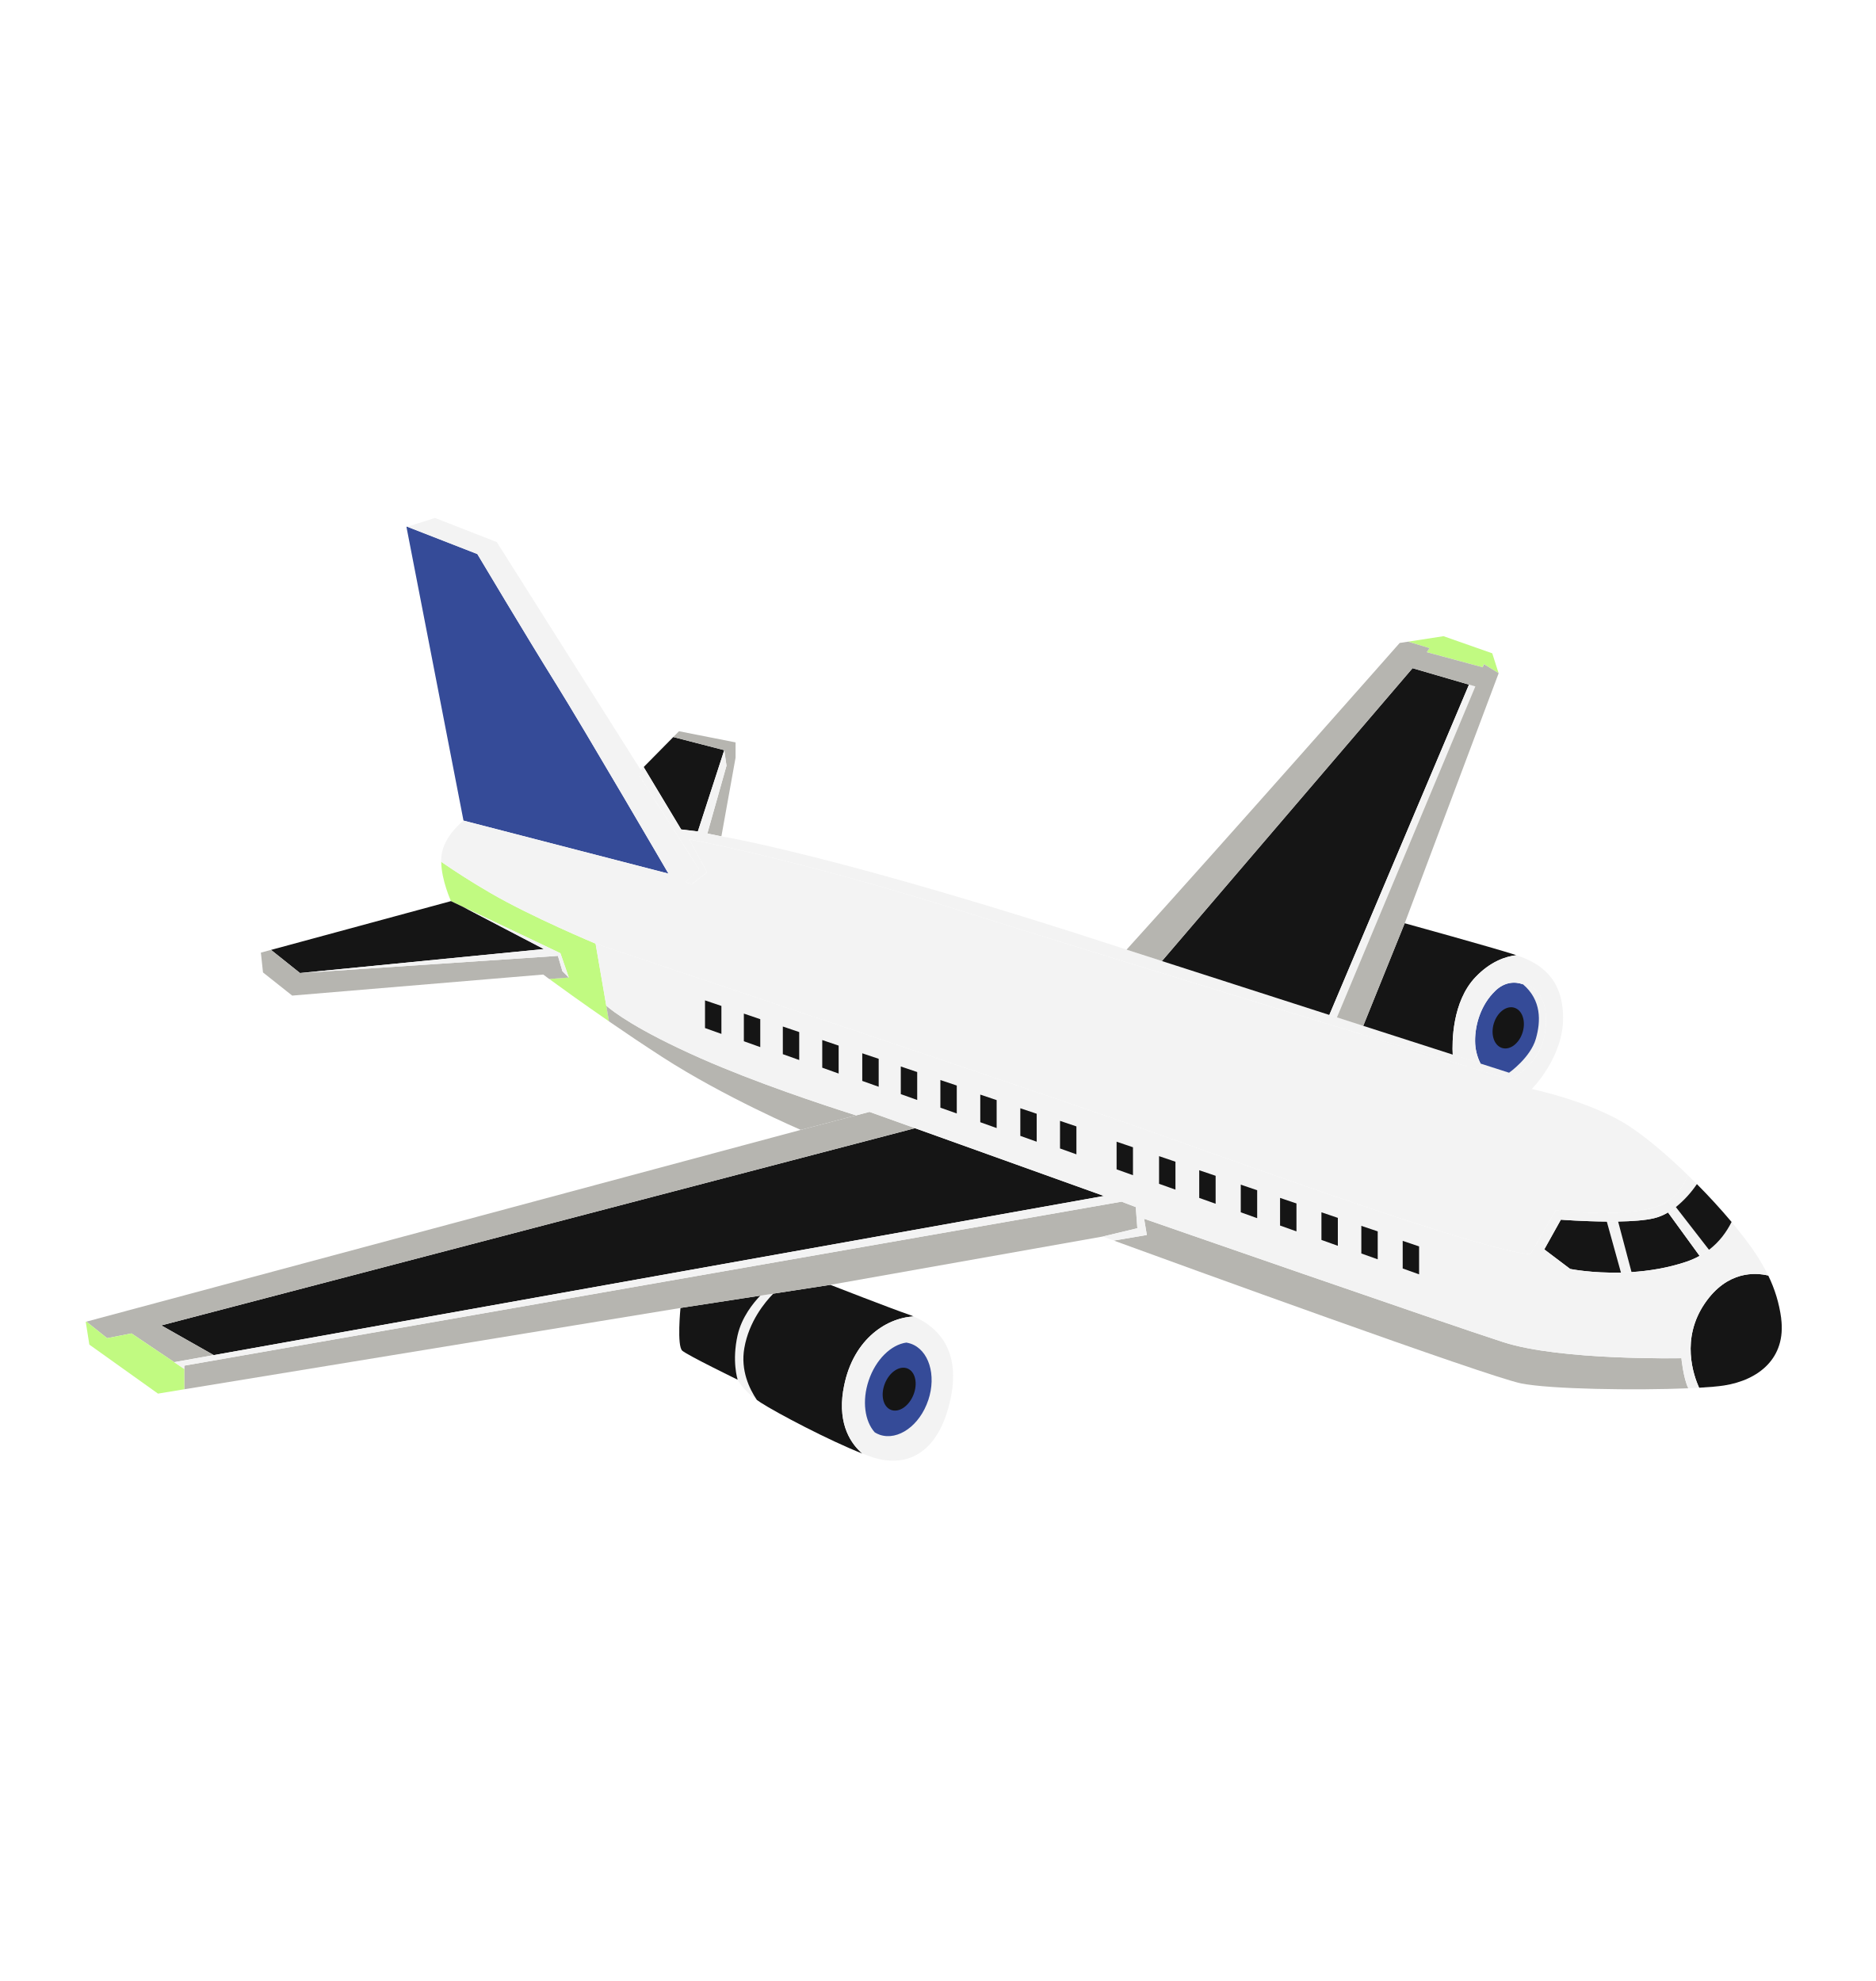
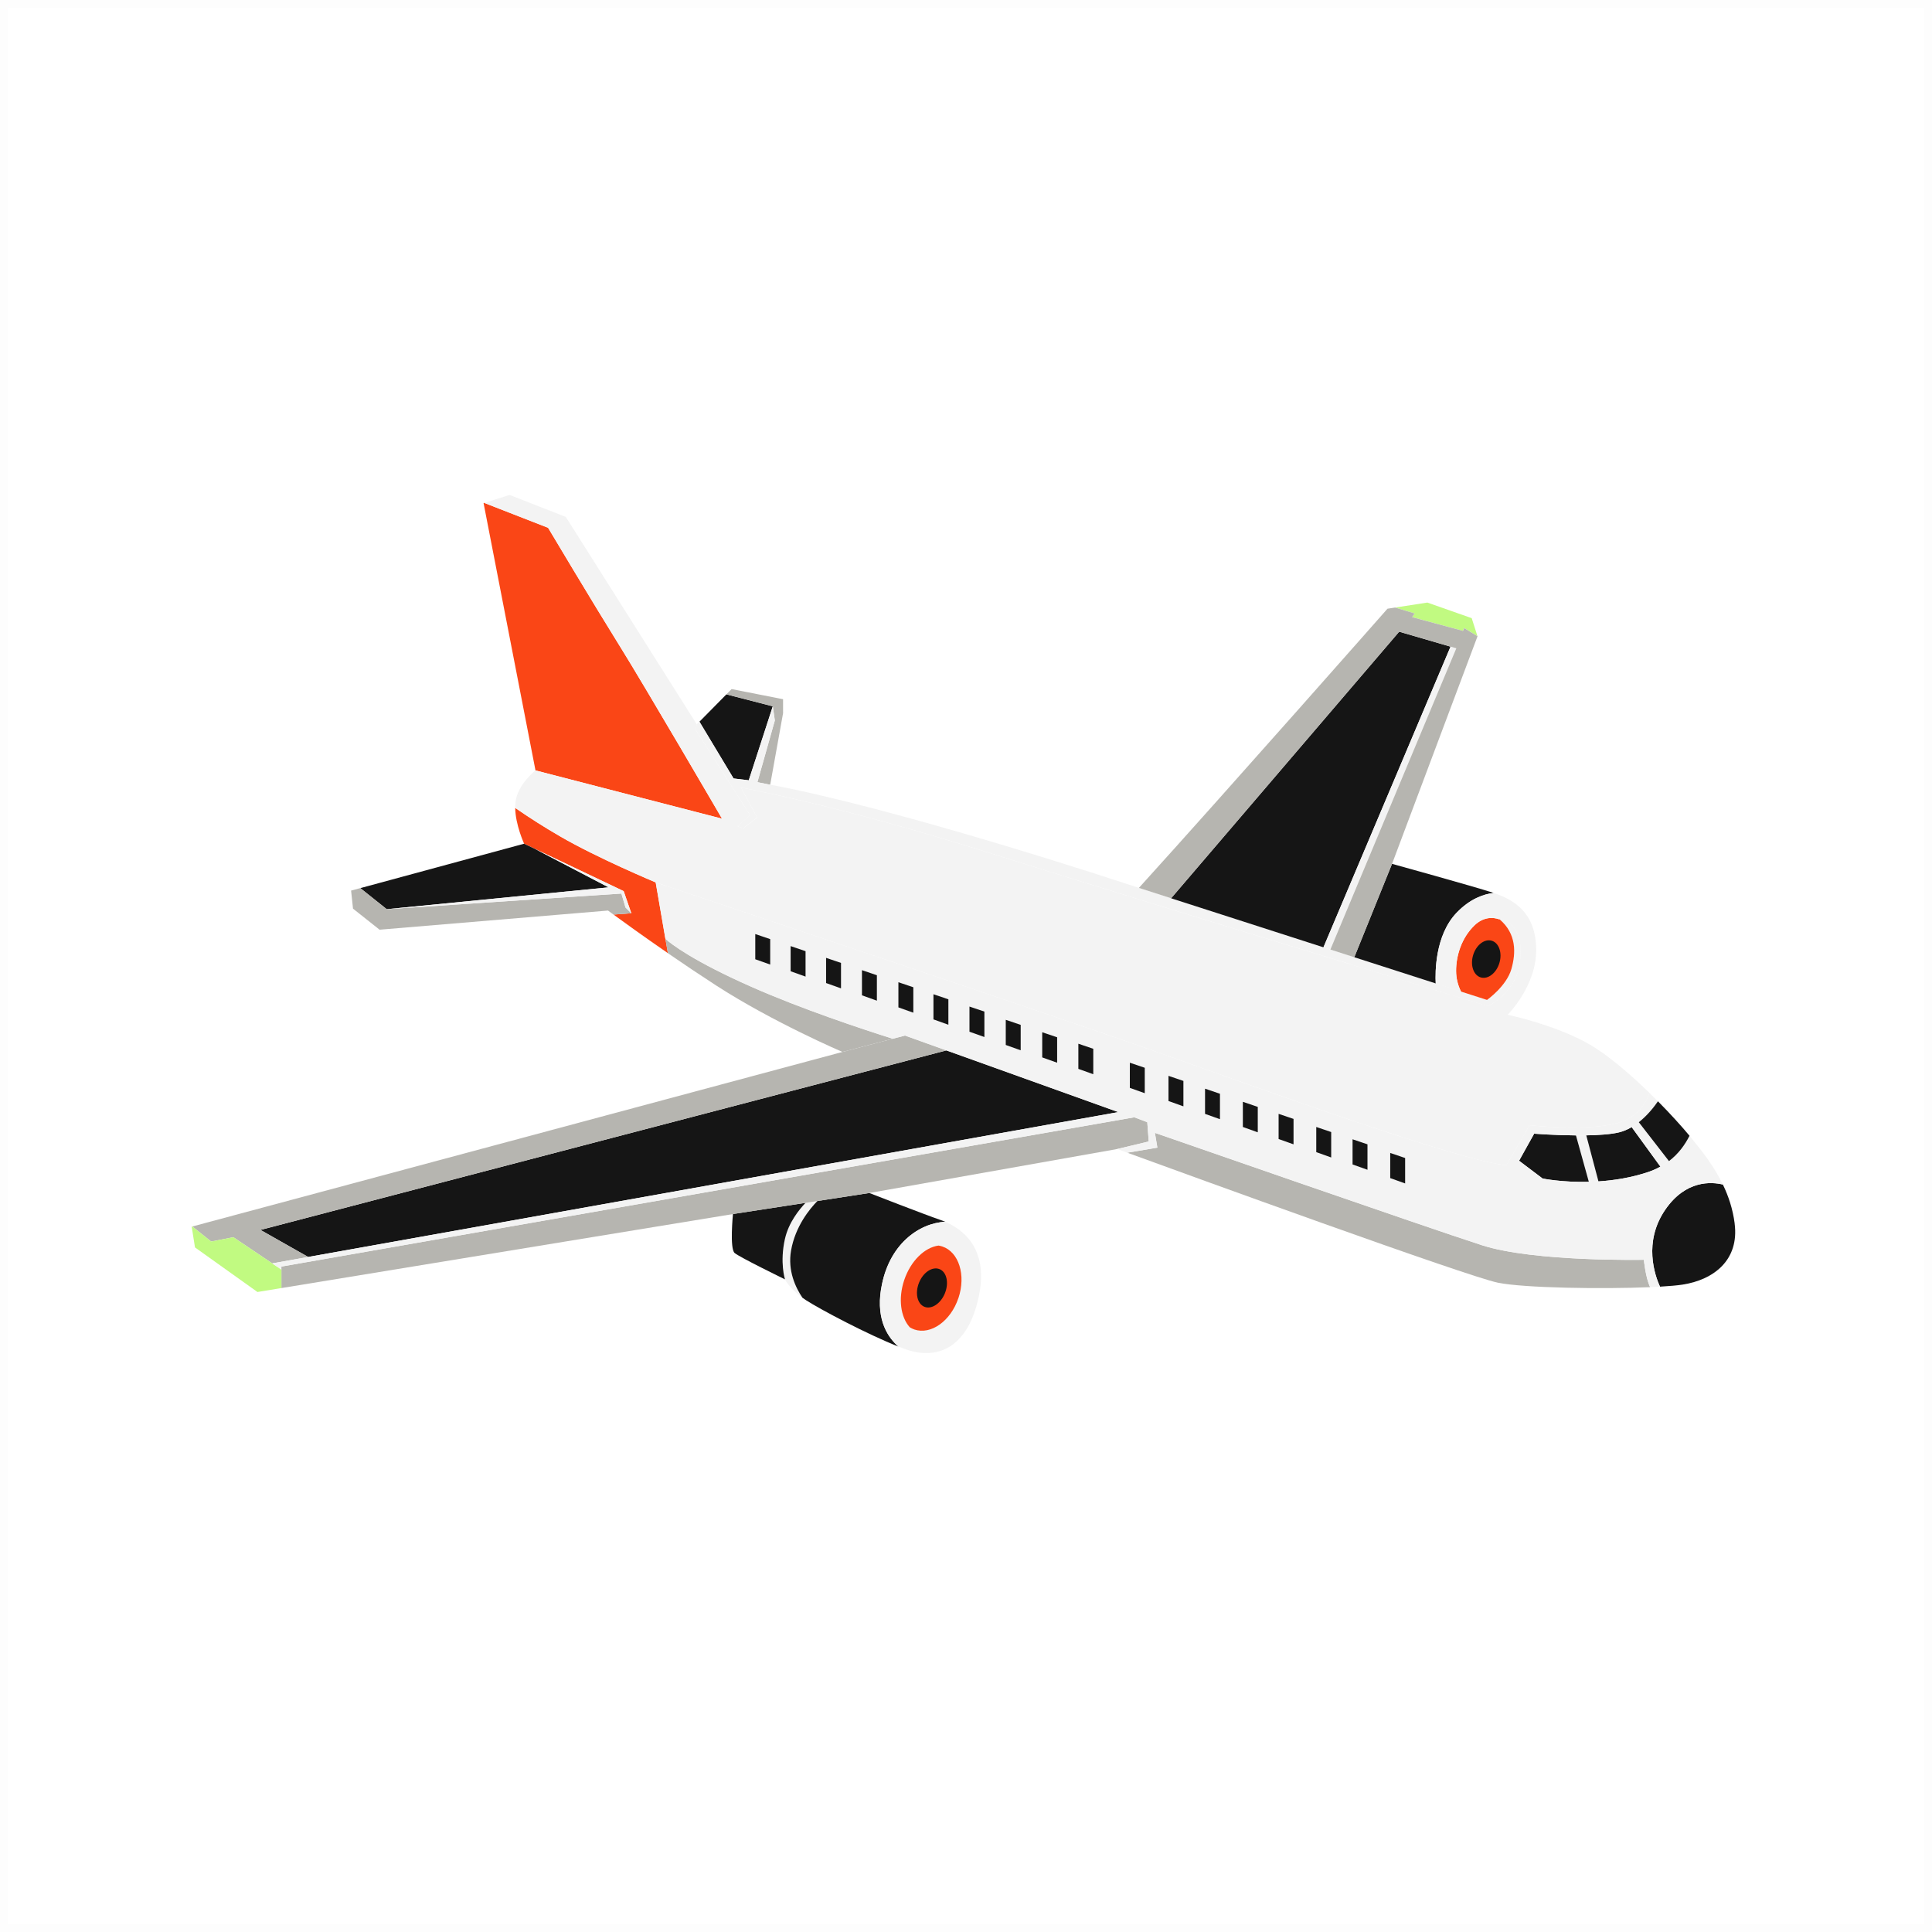
- <svg xmlns="http://www.w3.org/2000/svg" width="106" height="112" fill="none" viewBox="0 0 106 112">
-   <path fill="#f3f3f3" d="M42.075 76.217c.262-1.51 1.168-2.6 1.638-3.079l-.737.114c-.398.414-1.049 1.219-1.28 2.226-.339 1.49 0 2.531 0 2.531s.263.547 1.088 1.138c-.425-.627-.927-1.673-.709-2.93" />
-   <path fill="#151515" d="M41.697 75.477c.23-1.008.881-1.81 1.28-2.226l-4.512.695s-.213 2.148.102 2.42c.316.271 3.13 1.637 3.13 1.64 0 0-.34-1.04 0-2.532z" />
-   <path fill="#151515" d="M47.663 78.624c.444-2.802 2.369-4.113 3.985-4.195a4 4 0 0 0-.323-.123c-.903-.306-4.39-1.665-4.39-1.665l-3.224.497c-.471.48-1.376 1.57-1.638 3.079-.219 1.256.284 2.303.708 2.93q.105.077.221.153c.922.593 3.846 2.134 5.739 2.88-.604-.519-1.393-1.592-1.083-3.556z" />
-   <path fill="#f3f3f3" d="M51.648 74.429c-1.616.08-3.54 1.392-3.984 4.195-.31 1.964.478 3.037 1.082 3.555q.248.098.47.177c1.838.645 3.83.034 4.526-3.328.624-3.01-1.082-4.168-2.094-4.597z" />
-   <path fill="#f3f3f3" d="M51.878 75.959a1.44 1.44 0 0 0-.648-.056q.117.017.233.056c1.031.344 1.483 1.778 1.007 3.202-.475 1.424-1.7 2.3-2.732 1.957a1.4 1.4 0 0 1-.289-.138c.17.188.374.332.614.411 1.031.344 2.276-.593 2.778-2.092s.073-2.996-.96-3.34z" />
-   <path fill="#354b98" d="M52.47 79.164c.477-1.424.028-2.858-1.006-3.202-.078-.026-.155-.041-.233-.056-.859.117-1.73.952-2.13 2.149-.386 1.153-.219 2.303.346 2.928.093.056.187.102.29.138 1.03.344 2.256-.53 2.731-1.957z" />
-   <path fill="#c1fa81" d="m34.425 57.745-.757-4.396s-3.623-1.511-5.955-2.87a41 41 0 0 1-2.773-1.759c.012 1.052.553 2.226.553 2.226l.699.332 5.486 2.614.476 1.375-1.11.08c.573.42 1.823 1.325 3.38 2.398" />
-   <path fill="#151515" d="m12.08 76.614 50.323-8.999-10.68-3.831L9.118 74.935z" />
-   <path fill="#354b98" d="M31.404 38.625c-1.65-2.65-4.423-7.303-4.423-7.303l-3.965-1.545-.041.012 3.224 16.604 11.587 2.998s-4.73-8.116-6.38-10.766z" />
-   <path fill="#151515" d="m30.741 53.657-4.552-2.376-.699-.334-10.171 2.758 1.64 1.309z" />
-   <path fill="#b6b5b0" d="m64.201 68.243-.803-.305-52.98 9.271v1.337l28.047-4.597 8.471-1.308 15.399-2.732 1.955-.467zM7.433 75.387l2.414 1.625 2.233-.4-2.963-1.678 42.607-11.151-2.575-.923-3.962 1.041-40.302 10.82 1.17.935z" />
-   <path fill="#b6b5b0" d="M84.988 75.886c-3.242-1.044-20.315-6.98-20.315-6.98l.153.918-1.866.315c3.55 1.296 21.128 7.695 23.023 8.075 1.635.33 6.457.402 9.45.276-.283-.583-.39-1.7-.39-1.7s-6.813.14-10.055-.904" />
-   <path fill="#151515" d="M100.683 74.535a7.8 7.8 0 0 0-.733-2.42c-.706-.17-2.308-.292-3.581 1.567-1.376 2.008-.64 4.084-.326 4.777.59-.034 1.08-.077 1.41-.128 1.954-.306 3.521-1.541 3.227-3.796z" />
-   <path fill="#c1fa81" d="m9.848 77.012-2.415-1.625-1.378.269-1.17-.935-.038.01.203 1.29 3.88 2.77 1.488-.246v-1.15z" />
-   <path fill="#b6b5b0" d="m31.535 54.042-14.576.971-1.64-1.31-.573.155.12 1.121 1.65 1.309 14.19-1.19.337.25 1.109-.08-.362-.361-.255-.867z" />
-   <path fill="#f3f3f3" d="m26.19 51.281 4.552 2.376-13.783 1.357 14.577-.972.254.868.362.36-.476-1.375z" />
-   <path fill="#151515" d="M51.633 78.86c.258-.646.105-1.314-.34-1.491-.446-.177-1.017.203-1.274.85-.258.645-.106 1.313.34 1.49s1.016-.203 1.274-.85" />
-   <path fill="#f3f3f3" d="m90.827 69.061.8 2.885q.288-.008.595-.027c-.139-.508-.612-2.3-.758-2.86q-.317.005-.635.002z" />
-   <path fill="#151515" d="M93.504 68.873c-.517.123-1.267.174-2.04.186.149.562.62 2.352.758 2.86.963-.062 2.038-.227 3.101-.585q.407-.14.747-.33l-1.786-2.456a2.9 2.9 0 0 1-.783.325zM88.229 68.957l-.937 1.68 1.463 1.105s1.206.245 2.87.206l-.8-2.885c-1.352-.01-2.6-.106-2.6-.106z" />
-   <path fill="#f3f3f3" d="m94.286 68.548 1.786 2.456q.288-.157.532-.344c-.335-.426-1.585-2.044-1.874-2.415a4 4 0 0 1-.441.303z" />
-   <path fill="#b6b5b0" d="m34.27 56.854.152.891c.92.635 1.946 1.325 3.002 2.008 3.52 2.277 7.842 4.128 7.842 4.128l-.083.021 3.208-.843c-1.941-.615-5.666-1.85-8.77-3.22-3.612-1.597-4.978-2.653-5.354-2.985z" />
-   <path fill="#f3f3f3" d="M98.001 69.238a3 3 0 0 0-.126-.15 4.5 4.5 0 0 1-1.276 1.575 4.544 4.544 0 0 1-1.279.674c-1.063.358-2.137.522-3.1.585q-.307.019-.595.027c-1.665.041-2.87-.206-2.87-.206l-1.464-1.105.937-1.68s1.247.097 2.599.106q.317 0 .635-.002c.774-.012 1.524-.063 2.038-.187.28-.067.541-.182.784-.324a4 4 0 0 0 .442-.303c.553-.433.965-.971 1.189-1.3q-.255-.26-.524-.522c-.195.58-.7 1.507-1.993 1.87-1.938.543-5.461.136-5.461.136l-1.43 2.48c-2.824-.22-15.636-4.873-21.863-7.082-6.226-2.206-30.981-10.478-30.981-10.478l.604 3.505c.376.332 1.742 1.388 5.355 2.984 3.104 1.37 6.829 2.606 8.77 3.221l.755-.198 2.574.922 10.68 3.832-50.324 8.998-2.232.4.57.383v-.187l52.98-9.272.803.306.09 1.196-1.956.468.626.227 1.866-.315-.153-.918s17.073 5.937 20.315 6.981 10.055.903 10.055.903.107 1.115.39 1.7l.612-.028c-.315-.693-1.05-2.769.326-4.777 1.273-1.86 2.875-1.737 3.58-1.567-.523-1.09-1.242-2.015-1.948-2.88z" />
-   <path fill="#151515" d="M94.729 68.245c.288.373 1.538 1.989 1.873 2.415.59-.45.995-1.012 1.276-1.574a35 35 0 0 0-1.96-2.141 6 6 0 0 1-1.19 1.3M39.851 56.558v1.565l.927.33v-1.58zM42.047 57.306v1.563l.927.331v-1.579zM44.25 58.036V59.6l.926.33v-1.58zM46.478 58.801v1.563l.927.331v-1.579zM48.74 59.55v1.562l.928.33v-1.58zM50.918 60.296v1.562l.927.332v-1.58zM53.155 61.061v1.563l.927.329v-1.58zM55.41 61.885v1.562l.926.33v-1.58zM57.674 62.657v1.562l.926.33v-1.58zM59.918 63.37v1.561l.927.332v-1.579zM63.116 64.549v1.562l.926.332v-1.58zM65.516 65.365v1.563l.927.331V65.68zM67.787 66.162v1.565l.927.329v-1.58zM70.135 66.977v1.563l.927.332v-1.58zM72.356 67.726v1.563l.927.329v-1.579zM74.695 68.54v1.562l.927.332v-1.579zM76.95 69.306v1.562l.926.33v-1.58zM79.288 70.154v1.562l.927.332v-1.58zM39.448 47.01l1.492-4.597-2.882-.743-1.675 1.698 2.121 3.529z" />
-   <path fill="#b6b5b0" d="m39.984 47.126.793.16.801-4.45v-.864l-3.198-.63-.323.327 2.883.744.126.879z" />
-   <path fill="#f3f3f3" d="m39.523 49.164-.767.688.318.153.893-.688-1.007-1.86s5.916 1.053 15.546 4.093 30.846 9.475 30.846 9.475 1.718-.799 1.972-2.65c.255-1.85-.407-2.598-1.462-2.904 1.276.918 1.259 2.19.953 3.26s-1.514 1.919-1.514 1.919l-21.625-6.964c-16.4-5.367-22.899-6.401-22.899-6.401l-.796-.163 1.085-3.834-.129-.879-1.492 4.597-.944-.114-2.12-3.529-.163.165-.078.332 3.383 5.3z" />
-   <path fill="#f3f3f3" d="M85.352 61.027s1.718-.8 1.973-2.65-.408-2.599-1.463-2.904c1.276.918 1.259 2.19.953 3.26s-1.514 1.919-1.514 1.919l-8.248-2.655-.181.447c4.891 1.493 8.478 2.58 8.478 2.58z" />
-   <path fill="#151515" d="m83.034 38.707-3.19-.93-14.166 16.558 9.463 3.047zM83.406 55.239c.842-.882 1.697-1.165 2.31-1.236l-.039-.012c-1.3-.421-6.277-1.794-6.277-1.794l-2.344 5.8 5.06 1.628c-.037-.686-.045-2.989 1.29-4.386" />
-   <path fill="#354b98" d="M84.522 56.016c-.823.79-1.15 1.928-1.143 2.844a2.86 2.86 0 0 0 .309 1.271l1.613.518s1.208-.85 1.514-1.918c.287-1.003.32-2.182-.725-3.08-.469-.178-1.053-.134-1.57.362z" />
-   <path fill="#f3f3f3" d="M92.131 63.697c-2.13-1.415-5.549-2.127-5.549-2.127s1.798-1.782 1.774-4.062c-.024-2.257-1.351-3.078-2.64-3.502-.614.07-1.468.354-2.31 1.235-1.335 1.398-1.327 3.701-1.29 4.387l1.574.506a2.8 2.8 0 0 1-.308-1.272c-.007-.918.317-2.054 1.143-2.843.517-.497 1.101-.543 1.57-.363a3 3 0 0 0-.229-.18c1.056.306 1.719 1.054 1.464 2.904s-1.973 2.65-1.973 2.65-3.586-1.088-8.478-2.58c-3.497-1.065-7.658-2.34-11.66-3.57a1699 1699 0 0 1-10.708-3.325c-9.628-3.04-15.546-4.093-15.546-4.093l1.007 1.86-.893.688-.318-.153.767-.688-3.383-5.3.078-.331-8.141-12.89-3.492-1.364-1.572.496 3.965 1.546s2.773 4.652 4.423 7.302 6.38 10.766 6.38 10.766l-11.587-2.998s-1.097.84-1.242 1.962q-.021.177-.02.366c.595.414 1.524 1.029 2.774 1.758 2.332 1.359 5.954 2.87 5.954 2.87S58.42 61.624 64.647 63.83c6.226 2.207 19.038 6.862 21.862 7.082l1.43-2.48s3.52.407 5.462-.135c1.296-.364 1.798-1.292 1.992-1.87-1.046-1.018-2.206-2.03-3.262-2.728z" />
-   <path fill="#151515" d="M86.069 58.357c.19-.63-.022-1.249-.472-1.384-.45-.136-.97.264-1.16.894-.189.629.022 1.248.473 1.384s.97-.266 1.159-.894" />
-   <path fill="#f3f3f3" d="m83.034 38.708-7.893 18.674.427.136 7.823-18.708z" />
-   <path fill="#c1fa81" d="m81.593 35.968-1.999.31 1.208.366-.152.227 3.151.855.076-.179.83.509-.357-1.12z" />
-   <path fill="#b6b5b0" d="m83.802 37.726-3.152-.853.153-.23-1.209-.365-.475.072s-9.927 11.26-15.44 17.34l2.002.644 14.166-16.557 3.19.93.357.102-7.823 18.71 1.488.48 2.344-5.801 5.31-14.138-.83-.508-.078.179z" />
+ <svg xmlns="http://www.w3.org/2000/svg" width="240" height="240" fill="none" viewBox="0 0 240 240">
+   <path stroke="#000" stroke-opacity=".01" d="M.5.5h239v239H.5z" />
+   <path fill="#f3f3f3" d="M98.272 155.35c.524-3.018 2.334-5.198 3.276-6.157l-1.476.227c-.796.828-2.096 2.437-2.557 4.452-.68 2.979 0 5.062 0 5.062s.524 1.095 2.174 2.277c-.85-1.254-1.854-3.347-1.417-5.861" />
+   <path fill="#151515" d="M97.516 153.87c.46-2.016 1.761-3.619 2.557-4.452l-9.021 1.39s-.427 4.297.203 4.84c.631.543 6.26 3.274 6.26 3.279 0 0-.678-2.078 0-5.063z" />
+   <path fill="#151515" d="M109.448 160.164c.888-5.605 4.736-8.225 7.968-8.389a8 8 0 0 0-.645-.248c-1.805-.611-8.779-3.328-8.779-3.328l-6.45.993c-.941.959-2.751 3.139-3.275 6.157-.437 2.514.567 4.607 1.417 5.861q.21.154.441.306c1.844 1.187 7.692 4.268 11.478 5.759-1.209-1.036-2.786-3.182-2.165-7.111z" />
+   <path fill="#f3f3f3" d="M117.417 151.773c-3.232.161-7.08 2.786-7.968 8.391-.622 3.929.956 6.075 2.164 7.111q.496.195.942.354c3.673 1.289 7.658.067 9.05-6.656 1.248-6.022-2.164-8.337-4.188-9.194z" />
+   <path fill="#f3f3f3" d="M117.877 154.834a2.9 2.9 0 0 0-1.295-.113c.155.025.31.059.466.113 2.062.688 2.965 3.555 2.014 6.404-.952 2.847-3.402 4.601-5.465 3.914a2.8 2.8 0 0 1-.577-.277c.339.378.747.664 1.227.824 2.063.688 4.553-1.187 5.557-4.186s.146-5.991-1.922-6.679z" />
+   <path fill="#fa4616" d="M119.063 161.244c.951-2.849.053-5.717-2.014-6.404-.155-.053-.311-.082-.466-.111-1.718.232-3.46 1.903-4.261 4.297-.772 2.305-.437 4.606.694 5.856.185.112.374.204.578.276 2.062.688 4.513-1.061 5.464-3.914zM82.97 118.407l-1.513-8.793s-7.246-3.023-11.91-5.74a83 83 0 0 1-5.546-3.517c.024 2.102 1.106 4.451 1.106 4.451l1.398.664 10.972 5.227.951 2.751-2.217.16c1.145.838 3.644 2.65 6.76 4.797" />
+   <path fill="#151515" d="m38.28 156.143 100.646-17.996-21.358-7.664-85.213 22.304z" />
+   <path fill="#fa4616" d="M76.93 80.166c-3.3-5.3-8.847-14.605-8.847-14.605l-7.93-3.091-.083.024 6.45 33.207 23.173 5.997s-9.459-16.233-12.758-21.532z" />
+   <path fill="#151515" d="m75.604 110.23-9.105-4.752-1.397-.668-20.344 5.517 3.28 2.616z" />
+   <path fill="#b6b5b0" d="m142.523 139.401-1.607-.61-105.96 18.544v2.674l56.096-9.194 16.941-2.616 30.797-5.465 3.912-.935zM28.987 153.69l4.829 3.251 4.464-.799-5.925-3.358 85.213-22.302-5.149-1.846-7.925 2.083-80.603 21.639 2.34 1.87z" />
+   <path fill="#b6b5b0" d="M184.097 154.688c-6.484-2.087-40.63-13.96-40.63-13.96l.307 1.836-3.733.63c7.101 2.591 42.255 15.389 46.045 16.15 3.271.659 12.914.804 18.902.553-.567-1.168-.781-3.402-.781-3.402s-13.627.281-20.11-1.807" />
+   <path fill="#151515" d="M215.487 151.987c-.233-1.803-.766-3.392-1.466-4.84-1.412-.34-4.615-.586-7.162 3.134-2.752 4.016-1.282 8.168-.651 9.553 1.179-.068 2.16-.155 2.819-.257 3.908-.61 7.042-3.081 6.455-7.59z" />
+   <path fill="#c1fa81" d="m33.816 156.94-4.829-3.249-2.756.537-2.34-1.87-.077.019.408 2.582 7.76 5.538 2.975-.49v-2.301z" />
+   <path fill="#b6b5b0" d="m77.192 111-29.152 1.943-3.28-2.621-1.146.31.238 2.243 3.3 2.616 28.38-2.379.675.499 2.217-.16-.723-.721-.51-1.735z" />
+   <path fill="#f3f3f3" d="m66.5 105.479 9.105 4.752-27.565 2.713 29.152-1.943.51 1.734.723.722-.951-2.751z" />
+   <path fill="#151515" d="M117.387 160.636c.515-1.293.211-2.628-.681-2.983-.891-.354-2.032.407-2.547 1.699s-.211 2.627.68 2.983c.892.354 2.032-.407 2.548-1.699" />
+   <path fill="#f3f3f3" d="m195.774 141.039 1.601 5.769c.383-.01.782-.029 1.189-.054-.277-1.017-1.222-4.602-1.514-5.721-.422.006-.849.01-1.271.006z" />
+   <path fill="#151515" d="M201.128 140.662c-1.034.247-2.533.348-4.077.373.296 1.123 1.237 4.704 1.514 5.721 1.927-.126 4.076-.456 6.202-1.172a9 9 0 0 0 1.494-.66l-3.571-4.912a5.8 5.8 0 0 1-1.568.65zM190.578 140.829l-1.874 3.362 2.927 2.21s2.412.488 5.741.411l-1.602-5.769c-2.702-.02-5.198-.214-5.198-.214z" />
+   <path fill="#f3f3f3" d="m202.694 140.012 3.572 4.912a8.4 8.4 0 0 0 1.062-.688c-.67-.853-3.169-4.089-3.747-4.83a7.5 7.5 0 0 1-.883.606z" />
+   <path fill="#b6b5b0" d="m82.66 116.625.305 1.782a250 250 0 0 0 6.003 4.016c7.042 4.553 15.685 8.255 15.685 8.255l-.165.042 6.416-1.685c-3.883-1.231-11.332-3.701-17.54-6.443-7.225-3.192-9.958-5.305-10.71-5.967z" />
+   <path fill="#f3f3f3" d="M210.124 141.393a7 7 0 0 0-.252-.3c-.563 1.123-1.374 2.247-2.553 3.148-.325.248-.679.48-1.063.688a9 9 0 0 1-1.494.66c-2.126.717-4.276 1.046-6.202 1.172a37 37 0 0 1-1.189.052c-3.33.084-5.742-.411-5.742-.411l-2.926-2.209 1.874-3.362s2.494.194 5.197.213c.422 0 .849 0 1.271-.004 1.549-.025 3.048-.126 4.077-.373a5.8 5.8 0 0 0 1.567-.65q.468-.277.884-.605c1.106-.867 1.931-1.942 2.378-2.602q-.51-.517-1.048-1.041c-.389 1.158-1.399 3.013-3.985 3.739-3.877 1.086-10.924.272-10.924.272l-2.858 4.96c-5.65-.44-31.273-9.746-43.726-14.164-12.453-4.413-61.963-20.956-61.963-20.956l1.209 7.01c.752.664 3.484 2.775 10.71 5.968 6.207 2.742 13.656 5.213 17.539 6.443l1.509-.398 5.149 1.845 21.358 7.664-100.646 17.996-4.465.8 1.14.765v-.373l105.961-18.543 1.606.61.18 2.394-3.912.935 1.252.455 3.732-.631-.305-1.836s34.146 11.874 40.629 13.962c6.484 2.088 20.11 1.807 20.11 1.807s.214 2.228.782 3.4q.64-.029 1.223-.058c-.631-1.386-2.101-5.537.65-9.553 2.547-3.72 5.751-3.473 7.163-3.134-1.048-2.18-2.485-4.03-3.897-5.76z" />
+   <path fill="#151515" d="M203.578 139.407c.578.746 3.078 3.976 3.747 4.829 1.18-.901 1.989-2.025 2.552-3.148-.979-1.178-2.353-2.698-3.921-4.283-.447.654-1.271 1.73-2.378 2.602M93.823 116.032v3.13l1.854.658v-3.159zM98.215 117.528v3.125l1.854.663v-3.157zM102.62 118.988v3.129l1.853.659v-3.159zM107.076 120.518v3.125l1.854.663v-3.158zM111.603 122.016v3.125l1.853.658v-3.158zM115.957 123.508v3.124l1.854.664v-3.159zM120.431 125.038v3.125l1.854.659v-3.159zM124.94 126.686v3.124l1.854.66v-3.159zM129.468 128.23v3.124l1.854.659v-3.158zM133.958 129.655v3.124l1.853.664v-3.159zM140.353 132.014v3.124l1.853.664v-3.159zM145.153 133.646v3.125l1.854.663v-3.157zM149.695 135.24v3.13l1.853.658v-3.158zM154.392 136.871v3.125l1.853.664v-3.159zM158.833 138.368v3.125l1.855.659v-3.158zM163.511 139.997v3.124l1.855.664v-3.159zM168.02 141.527v3.125l1.853.659v-3.159zM172.698 143.223v3.124l1.853.664v-3.159zM93.017 96.937l2.985-9.194-5.765-1.487-3.349 3.395 4.242 7.058z" />
+   <path fill="#b6b5b0" d="m94.089 97.168 1.587.32 1.601-8.899v-1.73L90.881 85.6l-.645.654L96 87.741l.252 1.759z" />
+   <path fill="#f3f3f3" d="m93.167 101.245-1.534 1.375.636.305 1.786-1.375-2.014-3.72s11.831 2.107 31.093 8.186c19.256 6.08 61.69 18.95 61.69 18.95s3.437-1.598 3.946-5.299-.815-5.198-2.925-5.808c2.552 1.835 2.517 4.379 1.906 6.52s-3.028 3.836-3.028 3.836l-43.249-13.926c-32.802-10.735-45.798-12.803-45.798-12.803l-1.592-.325 2.17-7.668-.258-1.759-2.985 9.194-1.887-.227-4.242-7.058-.325.33-.155.663 6.765 10.599z" />
+   <path fill="#f3f3f3" d="M184.825 124.97s3.437-1.599 3.946-5.3-.816-5.198-2.926-5.808c2.553 1.836 2.518 4.379 1.907 6.52-.612 2.141-3.028 3.837-3.028 3.837l-16.496-5.31-.364.896c9.784 2.985 16.957 5.159 16.957 5.159z" />
+   <path fill="#151515" d="m180.19 80.33-6.381-1.86-28.332 33.116 18.926 6.093zM180.934 113.393c1.683-1.763 3.392-2.33 4.619-2.47a.4.4 0 0 0-.077-.024c-2.601-.843-12.555-3.59-12.555-3.59l-4.688 11.601 10.119 3.256c-.074-1.371-.088-5.977 2.582-8.773" />
+   <path fill="#fa4616" d="M183.165 114.948c-1.645 1.579-2.299 3.856-2.286 5.687a5.7 5.7 0 0 0 .617 2.543l3.227 1.036s2.417-1.7 3.028-3.836c.573-2.006.641-4.364-1.45-6.162-.937-.353-2.107-.266-3.141.727z" />
+   <path fill="#f3f3f3" d="M198.384 130.309c-4.261-2.828-11.098-4.253-11.098-4.253s3.596-3.564 3.547-8.123c-.048-4.515-2.702-6.157-5.28-7.005-1.227.141-2.936.707-4.62 2.471-2.669 2.794-2.655 7.402-2.582 8.773l3.15 1.012a5.66 5.66 0 0 1-.616-2.543c-.015-1.836.635-4.108 2.286-5.687 1.033-.993 2.202-1.085 3.139-.727a6 6 0 0 0-.456-.358c2.111.61 3.437 2.106 2.926 5.808-.51 3.7-3.945 5.299-3.945 5.299s-7.173-2.175-16.956-5.159a9836 9836 0 0 1-23.319-7.14 3473 3473 0 0 1-21.416-6.651c-19.257-6.08-31.093-8.187-31.093-8.187l2.014 3.721-1.786 1.375-.636-.305 1.534-1.376-6.765-10.599.155-.663L70.285 64.21l-6.983-2.727-3.145.993 7.93 3.09s5.547 9.306 8.847 14.606c3.3 5.299 12.758 21.532 12.758 21.532L66.52 95.708s-2.193 1.68-2.485 3.924c-.029.237-.038.479-.038.731a83 83 0 0 0 5.547 3.517c4.663 2.718 11.909 5.74 11.909 5.74s49.51 16.543 61.963 20.956 38.076 13.723 43.725 14.165l2.859-4.961s7.042.813 10.924-.271c2.591-.727 3.595-2.582 3.984-3.74-2.092-2.035-4.412-4.059-6.523-5.454z" />
+   <path fill="#151515" d="M186.259 119.629c.379-1.258-.044-2.496-.945-2.767s-1.938.529-2.317 1.788c-.38 1.257.043 2.496.943 2.767.902.27 1.939-.53 2.319-1.788" />
+   <path fill="#f3f3f3" d="m180.19 80.332-15.787 37.348.855.272 15.646-37.417z" />
+   <path fill="#c1fa81" d="m177.308 74.852-3.999.62 2.417.732-.305.455 6.303 1.71.151-.359 1.66 1.018-.714-2.238z" />
+   <path fill="#b6b5b0" d="m181.725 78.368-6.304-1.705.305-.46-2.416-.732-.951.145s-19.854 22.521-30.88 34.68l4.004 1.289 28.331-33.115 6.383 1.86.712.203-15.645 37.422 2.975.959 4.687-11.602 10.619-28.275-1.659-1.018-.156.359z" />
</svg>
